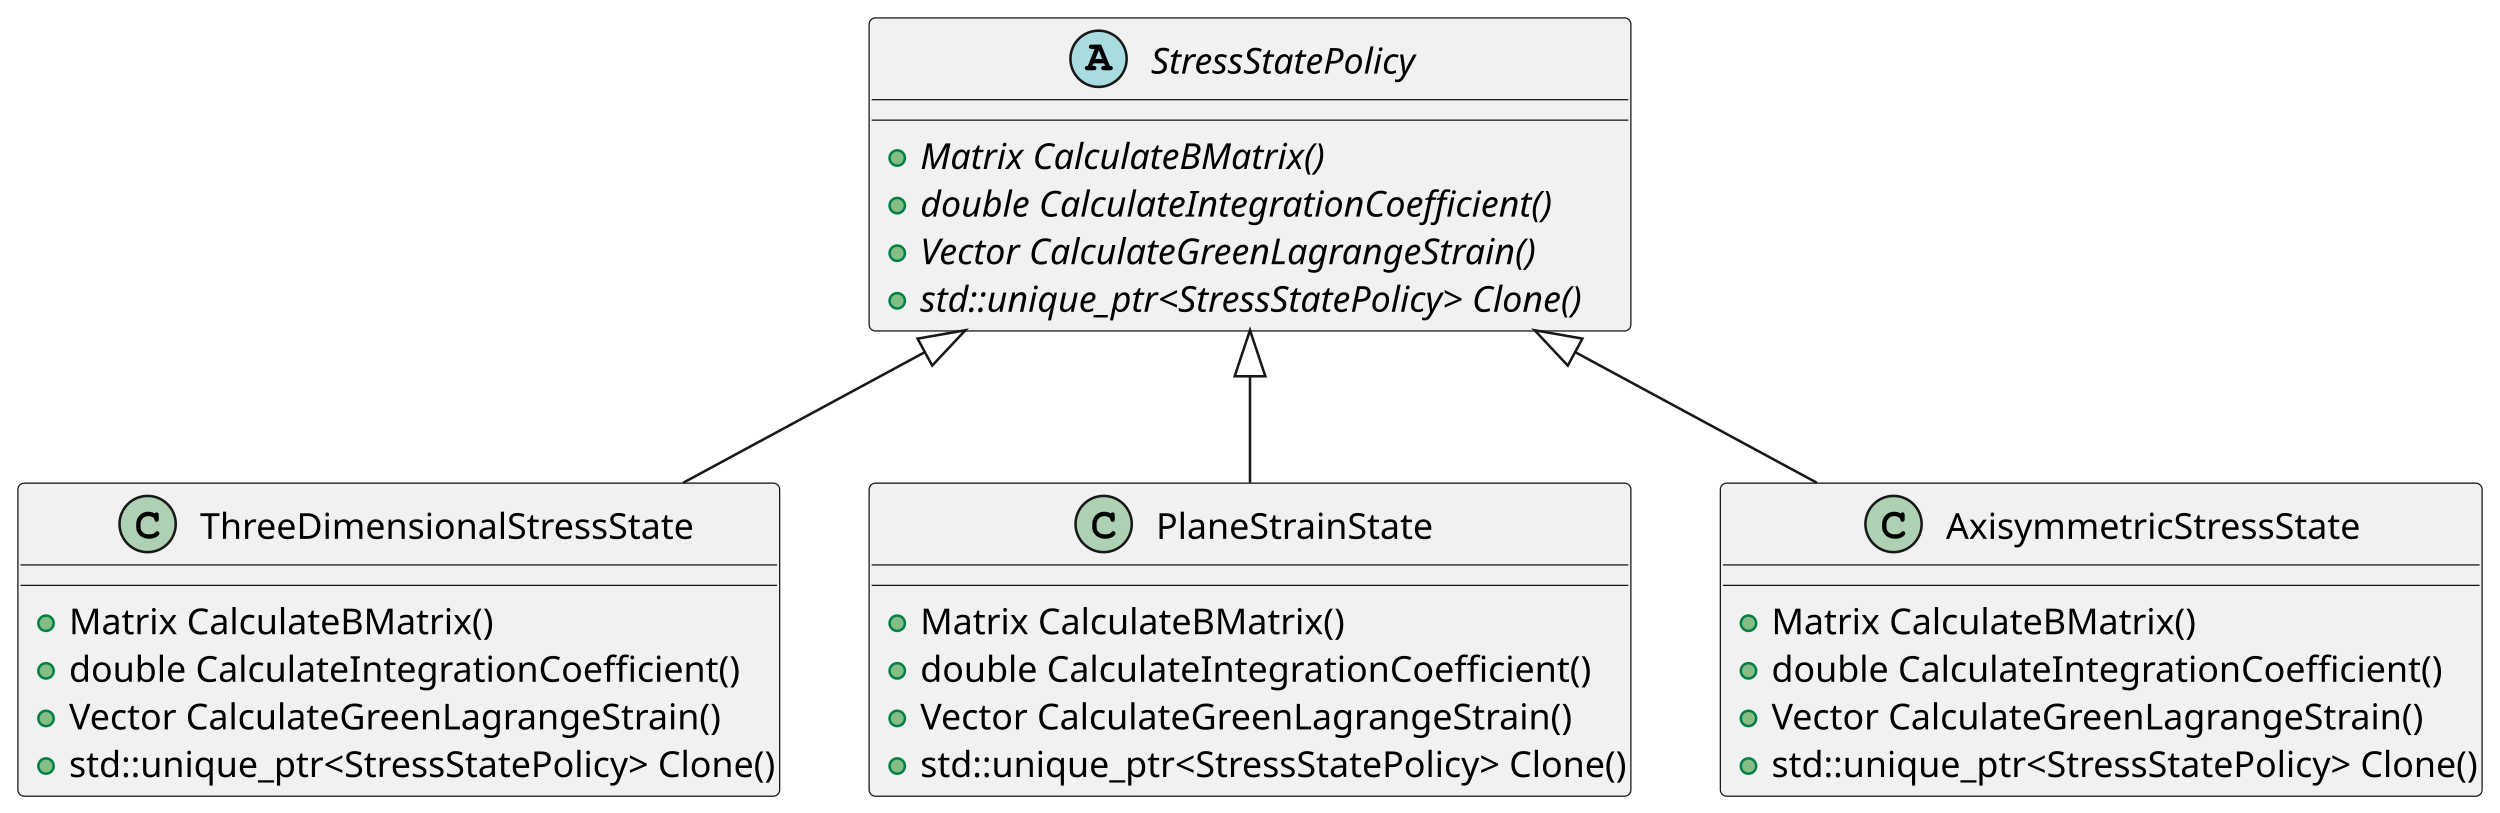
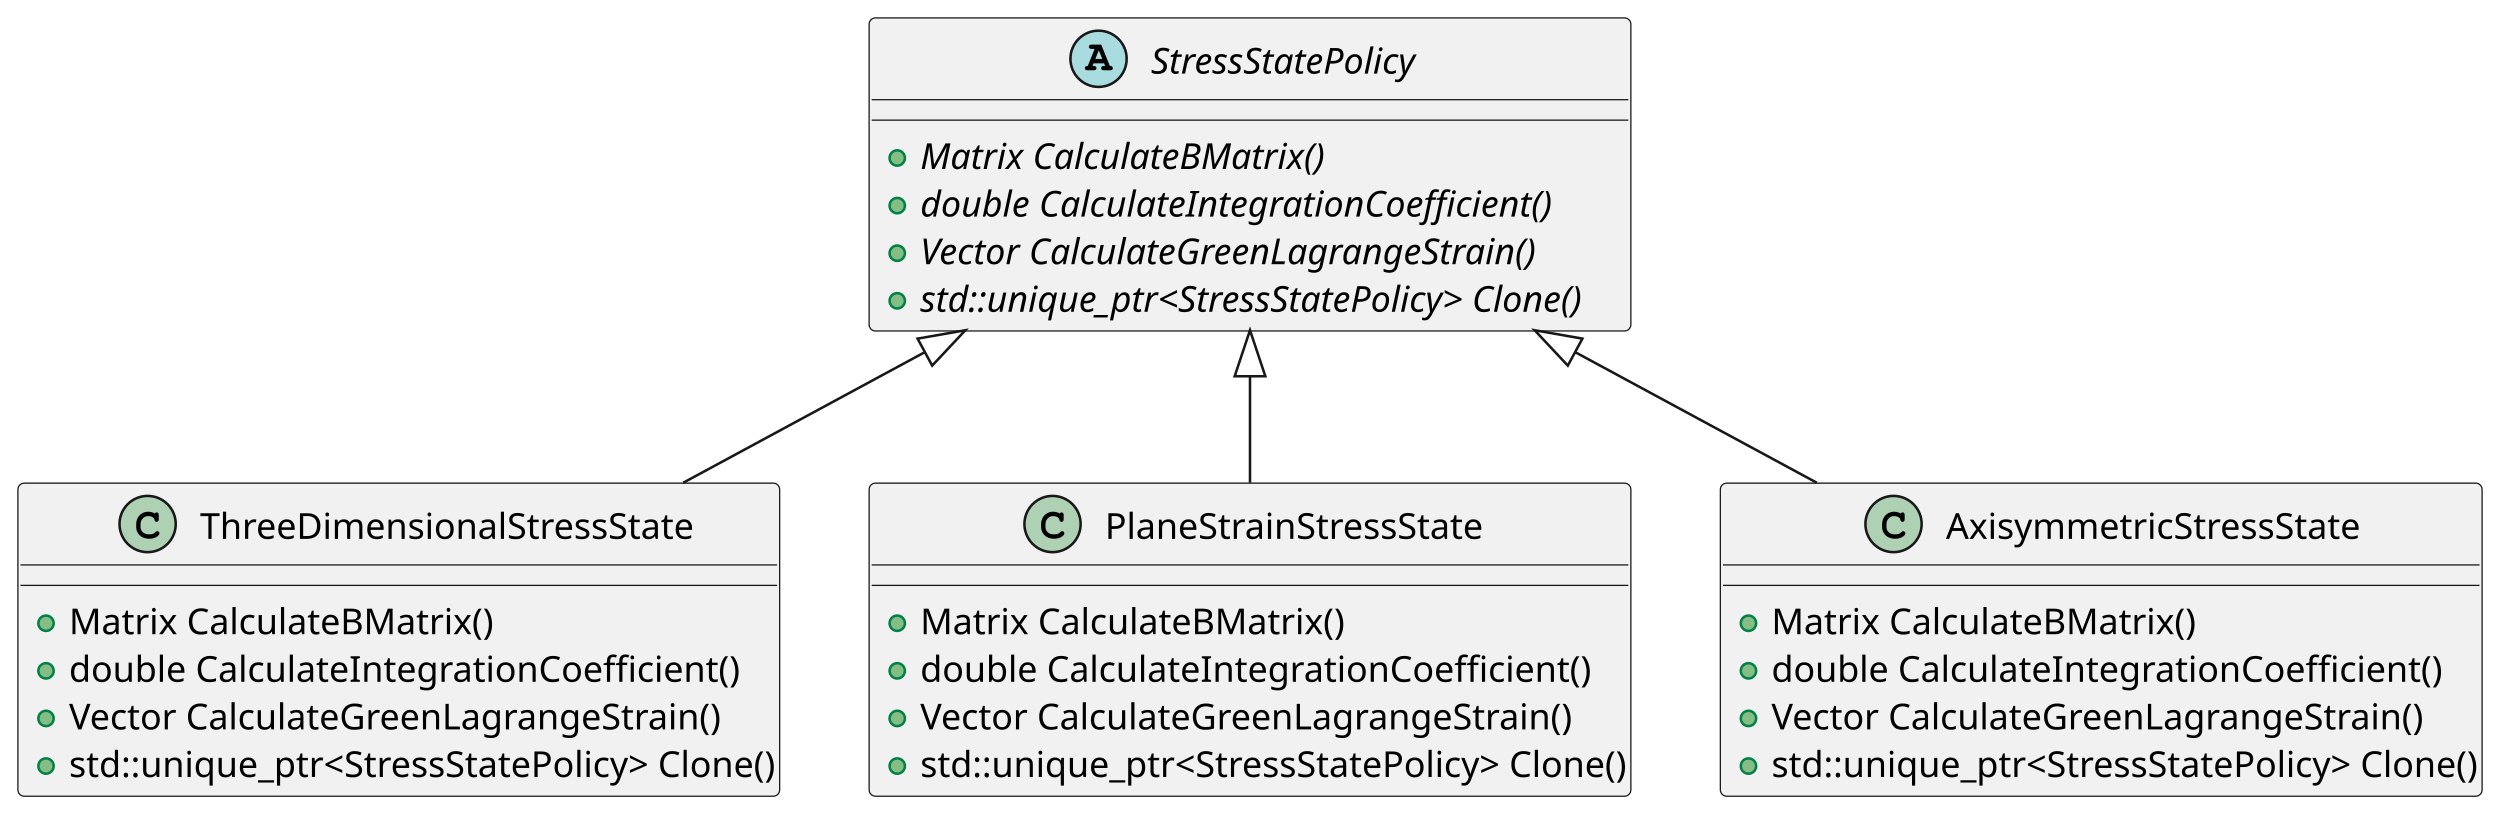
<svg xmlns="http://www.w3.org/2000/svg" contentStyleType="text/css" height="318px" preserveAspectRatio="none" style="width:978px;height:318px;background:#FFFFFF;" version="1.1" viewBox="0 0 978 318" width="978px" zoomAndPan="magnify">
  <defs />
  <g>
    <g id="elem_StressStatePolicy">
      <rect codeLine="2" fill="#F1F1F1" height="122.484" id="StressStatePolicy" rx="2.5" ry="2.5" style="stroke:#181818;stroke-width:0.5;" width="298" x="340" y="7" />
      <ellipse cx="429.75" cy="23" fill="#A9DCDF" rx="11" ry="11" style="stroke:#181818;stroke-width:1.0;" />
      <path d="M431.938,24.766 L427.797,24.766 L427.375,25.797 L427.797,25.797 Q428.406,25.797 428.672,26.031 Q428.938,26.266 428.938,26.656 Q428.938,27.031 428.672,27.266 Q428.406,27.5 427.797,27.5 L425.5,27.5 Q424.891,27.5 424.641,27.266 Q424.375,27.031 424.375,26.641 Q424.375,26.266 424.656,26.031 Q424.922,25.781 425.547,25.797 L428.219,19.141 L427.109,19.141 Q426.5,19.141 426.234,18.906 Q425.969,18.672 425.969,18.281 Q425.969,17.906 426.234,17.672 Q426.5,17.438 427.109,17.438 L430.781,17.438 L434.172,25.797 Q434.766,25.797 434.953,25.938 Q435.344,26.203 435.344,26.656 Q435.344,27.031 435.078,27.266 Q434.828,27.5 434.219,27.5 L431.922,27.5 Q431.312,27.5 431.047,27.266 Q430.781,27.031 430.781,26.641 Q430.781,26.266 431.047,26.031 Q431.312,25.797 431.922,25.797 L432.344,25.797 L431.938,24.766 Z M431.219,23.062 L429.859,19.688 L428.484,23.062 L431.219,23.062 Z " fill="#000000" />
      <text fill="#000000" font-family="sans-serif" font-size="14" font-style="italic" lengthAdjust="spacing" textLength="110" x="450.25" y="28.797">StressStatePolicy</text>
      <line style="stroke:#181818;stroke-width:0.5;" x1="341" x2="637" y1="39" y2="39" />
      <line style="stroke:#181818;stroke-width:0.5;" x1="341" x2="637" y1="47" y2="47" />
      <ellipse cx="351" cy="61.81" fill="#84BE84" rx="3" ry="3" style="stroke:#038048;stroke-width:1.0;" />
      <text fill="#000000" font-family="sans-serif" font-size="14" font-style="italic" lengthAdjust="spacing" textLength="158" x="360" y="66.107">Matrix CalculateBMatrix()</text>
      <ellipse cx="351" cy="80.432" fill="#84BE84" rx="3" ry="3" style="stroke:#038048;stroke-width:1.0;" />
      <text fill="#000000" font-family="sans-serif" font-size="14" font-style="italic" lengthAdjust="spacing" textLength="251" x="360" y="84.728">double CalculateIntegrationCoefficient()</text>
      <ellipse cx="351" cy="99.053" fill="#84BE84" rx="3" ry="3" style="stroke:#038048;stroke-width:1.0;" />
      <text fill="#000000" font-family="sans-serif" font-size="14" font-style="italic" lengthAdjust="spacing" textLength="252" x="360" y="103.35">Vector CalculateGreenLagrangeStrain()</text>
      <ellipse cx="351" cy="117.674" fill="#84BE84" rx="3" ry="3" style="stroke:#038048;stroke-width:1.0;" />
      <text fill="#000000" font-family="sans-serif" font-size="14" font-style="italic" lengthAdjust="spacing" textLength="272" x="360" y="121.971">std::unique_ptr&lt;StressStatePolicy&gt; Clone()</text>
    </g>
    <g id="elem_ThreeDimensionalStressState">
      <rect codeLine="10" fill="#F1F1F1" height="122.484" id="ThreeDimensionalStressState" rx="2.5" ry="2.5" style="stroke:#181818;stroke-width:0.5;" width="298" x="7" y="189" />
      <ellipse cx="57.75" cy="205" fill="#ADD1B2" rx="11" ry="11" style="stroke:#181818;stroke-width:1.0;" />
      <path d="M60.516,200.875 Q60.672,200.656 60.859,200.547 Q61.047,200.438 61.266,200.438 Q61.641,200.438 61.875,200.703 Q62.109,200.953 62.109,201.562 L62.109,203.016 Q62.109,203.625 61.875,203.891 Q61.641,204.156 61.266,204.156 Q60.922,204.156 60.719,203.953 Q60.516,203.766 60.406,203.25 Q60.359,202.891 60.172,202.703 Q59.844,202.328 59.234,202.109 Q58.625,201.891 58,201.891 Q57.234,201.891 56.594,202.219 Q55.969,202.547 55.469,203.297 Q54.984,204.047 54.984,205.078 L54.984,206.172 Q54.984,207.406 55.875,208.234 Q56.766,209.047 58.359,209.047 Q59.297,209.047 59.953,208.797 Q60.344,208.641 60.766,208.203 Q61.031,207.938 61.172,207.859 Q61.328,207.781 61.531,207.781 Q61.859,207.781 62.109,208.047 Q62.375,208.297 62.375,208.641 Q62.375,208.984 62.031,209.391 Q61.531,209.969 60.734,210.297 Q59.656,210.75 58.359,210.75 Q56.844,210.75 55.641,210.125 Q54.656,209.625 53.969,208.562 Q53.281,207.484 53.281,206.203 L53.281,205.047 Q53.281,203.719 53.891,202.578 Q54.516,201.422 55.609,200.812 Q56.703,200.188 57.938,200.188 Q58.672,200.188 59.312,200.359 Q59.969,200.516 60.516,200.875 Z " fill="#000000" />
      <text fill="#000000" font-family="sans-serif" font-size="14" lengthAdjust="spacing" textLength="188" x="78.25" y="210.797">ThreeDimensionalStressState</text>
      <line style="stroke:#181818;stroke-width:0.5;" x1="8" x2="304" y1="221" y2="221" />
      <line style="stroke:#181818;stroke-width:0.5;" x1="8" x2="304" y1="229" y2="229" />
      <ellipse cx="18" cy="243.81" fill="#84BE84" rx="3" ry="3" style="stroke:#038048;stroke-width:1.0;" />
      <text fill="#000000" font-family="sans-serif" font-size="14" lengthAdjust="spacing" textLength="156" x="27" y="248.107">Matrix CalculateBMatrix()</text>
      <ellipse cx="18" cy="262.432" fill="#84BE84" rx="3" ry="3" style="stroke:#038048;stroke-width:1.0;" />
      <text fill="#000000" font-family="sans-serif" font-size="14" lengthAdjust="spacing" textLength="250" x="27" y="266.728">double CalculateIntegrationCoefficient()</text>
      <ellipse cx="18" cy="281.053" fill="#84BE84" rx="3" ry="3" style="stroke:#038048;stroke-width:1.0;" />
      <text fill="#000000" font-family="sans-serif" font-size="14" lengthAdjust="spacing" textLength="252" x="27" y="285.35">Vector CalculateGreenLagrangeStrain()</text>
      <ellipse cx="18" cy="299.674" fill="#84BE84" rx="3" ry="3" style="stroke:#038048;stroke-width:1.0;" />
      <text fill="#000000" font-family="sans-serif" font-size="14" lengthAdjust="spacing" textLength="272" x="27" y="303.971">std::unique_ptr&lt;StressStatePolicy&gt; Clone()</text>
    </g>
-     <g id="elem_PlaneStrainState">
-       <rect codeLine="17" fill="#F1F1F1" height="122.484" id="PlaneStrainState" rx="2.5" ry="2.5" style="stroke:#181818;stroke-width:0.5;" width="298" x="340" y="189" />
-       <ellipse cx="431.75" cy="205" fill="#ADD1B2" rx="11" ry="11" style="stroke:#181818;stroke-width:1.0;" />
-       <path d="M434.516,200.875 Q434.672,200.656 434.859,200.547 Q435.047,200.438 435.266,200.438 Q435.641,200.438 435.875,200.703 Q436.109,200.953 436.109,201.562 L436.109,203.016 Q436.109,203.625 435.875,203.891 Q435.641,204.156 435.266,204.156 Q434.922,204.156 434.719,203.953 Q434.516,203.766 434.406,203.25 Q434.359,202.891 434.172,202.703 Q433.844,202.328 433.234,202.109 Q432.625,201.891 432,201.891 Q431.234,201.891 430.594,202.219 Q429.969,202.547 429.469,203.297 Q428.984,204.047 428.984,205.078 L428.984,206.172 Q428.984,207.406 429.875,208.234 Q430.766,209.047 432.359,209.047 Q433.297,209.047 433.953,208.797 Q434.344,208.641 434.766,208.203 Q435.031,207.938 435.172,207.859 Q435.328,207.781 435.531,207.781 Q435.859,207.781 436.109,208.047 Q436.375,208.297 436.375,208.641 Q436.375,208.984 436.031,209.391 Q435.531,209.969 434.734,210.297 Q433.656,210.75 432.359,210.75 Q430.844,210.75 429.641,210.125 Q428.656,209.625 427.969,208.562 Q427.281,207.484 427.281,206.203 L427.281,205.047 Q427.281,203.719 427.891,202.578 Q428.516,201.422 429.609,200.812 Q430.703,200.188 431.938,200.188 Q432.672,200.188 433.312,200.359 Q433.969,200.516 434.516,200.875 Z " fill="#000000" />
-       <text fill="#000000" font-family="sans-serif" font-size="14" lengthAdjust="spacing" textLength="106" x="452.25" y="210.797">PlaneStrainState</text>
+     <g id="elem_PlaneStrainStressState">
+       <rect codeLine="17" fill="#F1F1F1" height="122.484" id="PlaneStrainStressState" rx="2.5" ry="2.5" style="stroke:#181818;stroke-width:0.5;" width="298" x="340" y="189" />
+       <ellipse cx="411.75" cy="205" fill="#ADD1B2" rx="11" ry="11" style="stroke:#181818;stroke-width:1.0;" />
+       <path d="M414.516,200.875 Q414.672,200.656 414.859,200.547 Q415.047,200.438 415.266,200.438 Q415.641,200.438 415.875,200.703 Q416.109,200.953 416.109,201.562 L416.109,203.016 Q416.109,203.625 415.875,203.891 Q415.641,204.156 415.266,204.156 Q414.922,204.156 414.719,203.953 Q414.516,203.766 414.406,203.25 Q414.359,202.891 414.172,202.703 Q413.844,202.328 413.234,202.109 Q412.625,201.891 412,201.891 Q411.234,201.891 410.594,202.219 Q409.969,202.547 409.469,203.297 Q408.984,204.047 408.984,205.078 L408.984,206.172 Q408.984,207.406 409.875,208.234 Q410.766,209.047 412.359,209.047 Q413.297,209.047 413.953,208.797 Q414.344,208.641 414.766,208.203 Q415.031,207.938 415.172,207.859 Q415.328,207.781 415.531,207.781 Q415.859,207.781 416.109,208.047 Q416.375,208.297 416.375,208.641 Q416.375,208.984 416.031,209.391 Q415.531,209.969 414.734,210.297 Q413.656,210.75 412.359,210.75 Q410.844,210.75 409.641,210.125 Q408.656,209.625 407.969,208.562 Q407.281,207.484 407.281,206.203 L407.281,205.047 Q407.281,203.719 407.891,202.578 Q408.516,201.422 409.609,200.812 Q410.703,200.188 411.938,200.188 Q412.672,200.188 413.312,200.359 Q413.969,200.516 414.516,200.875 Z " fill="#000000" />
+       <text fill="#000000" font-family="sans-serif" font-size="14" lengthAdjust="spacing" textLength="146" x="432.25" y="210.797">PlaneStrainStressState</text>
      <line style="stroke:#181818;stroke-width:0.5;" x1="341" x2="637" y1="221" y2="221" />
      <line style="stroke:#181818;stroke-width:0.5;" x1="341" x2="637" y1="229" y2="229" />
      <ellipse cx="351" cy="243.81" fill="#84BE84" rx="3" ry="3" style="stroke:#038048;stroke-width:1.0;" />
      <text fill="#000000" font-family="sans-serif" font-size="14" lengthAdjust="spacing" textLength="156" x="360" y="248.107">Matrix CalculateBMatrix()</text>
      <ellipse cx="351" cy="262.432" fill="#84BE84" rx="3" ry="3" style="stroke:#038048;stroke-width:1.0;" />
      <text fill="#000000" font-family="sans-serif" font-size="14" lengthAdjust="spacing" textLength="250" x="360" y="266.728">double CalculateIntegrationCoefficient()</text>
      <ellipse cx="351" cy="281.053" fill="#84BE84" rx="3" ry="3" style="stroke:#038048;stroke-width:1.0;" />
      <text fill="#000000" font-family="sans-serif" font-size="14" lengthAdjust="spacing" textLength="252" x="360" y="285.35">Vector CalculateGreenLagrangeStrain()</text>
      <ellipse cx="351" cy="299.674" fill="#84BE84" rx="3" ry="3" style="stroke:#038048;stroke-width:1.0;" />
      <text fill="#000000" font-family="sans-serif" font-size="14" lengthAdjust="spacing" textLength="272" x="360" y="303.971">std::unique_ptr&lt;StressStatePolicy&gt; Clone()</text>
    </g>
    <g id="elem_AxisymmetricStressState">
      <rect codeLine="24" fill="#F1F1F1" height="122.484" id="AxisymmetricStressState" rx="2.5" ry="2.5" style="stroke:#181818;stroke-width:0.5;" width="298" x="673" y="189" />
      <ellipse cx="740.75" cy="205" fill="#ADD1B2" rx="11" ry="11" style="stroke:#181818;stroke-width:1.0;" />
      <path d="M743.516,200.875 Q743.672,200.656 743.859,200.547 Q744.047,200.438 744.266,200.438 Q744.641,200.438 744.875,200.703 Q745.109,200.953 745.109,201.562 L745.109,203.016 Q745.109,203.625 744.875,203.891 Q744.641,204.156 744.266,204.156 Q743.922,204.156 743.719,203.953 Q743.516,203.766 743.406,203.25 Q743.359,202.891 743.172,202.703 Q742.844,202.328 742.234,202.109 Q741.625,201.891 741,201.891 Q740.234,201.891 739.594,202.219 Q738.969,202.547 738.469,203.297 Q737.984,204.047 737.984,205.078 L737.984,206.172 Q737.984,207.406 738.875,208.234 Q739.766,209.047 741.359,209.047 Q742.297,209.047 742.953,208.797 Q743.344,208.641 743.766,208.203 Q744.031,207.938 744.172,207.859 Q744.328,207.781 744.531,207.781 Q744.859,207.781 745.109,208.047 Q745.375,208.297 745.375,208.641 Q745.375,208.984 745.031,209.391 Q744.531,209.969 743.734,210.297 Q742.656,210.75 741.359,210.75 Q739.844,210.75 738.641,210.125 Q737.656,209.625 736.969,208.562 Q736.281,207.484 736.281,206.203 L736.281,205.047 Q736.281,203.719 736.891,202.578 Q737.516,201.422 738.609,200.812 Q739.703,200.188 740.938,200.188 Q741.672,200.188 742.312,200.359 Q742.969,200.516 743.516,200.875 Z " fill="#000000" />
      <text fill="#000000" font-family="sans-serif" font-size="14" lengthAdjust="spacing" textLength="154" x="761.25" y="210.797">AxisymmetricStressState</text>
      <line style="stroke:#181818;stroke-width:0.5;" x1="674" x2="970" y1="221" y2="221" />
      <line style="stroke:#181818;stroke-width:0.5;" x1="674" x2="970" y1="229" y2="229" />
      <ellipse cx="684" cy="243.81" fill="#84BE84" rx="3" ry="3" style="stroke:#038048;stroke-width:1.0;" />
      <text fill="#000000" font-family="sans-serif" font-size="14" lengthAdjust="spacing" textLength="156" x="693" y="248.107">Matrix CalculateBMatrix()</text>
      <ellipse cx="684" cy="262.432" fill="#84BE84" rx="3" ry="3" style="stroke:#038048;stroke-width:1.0;" />
      <text fill="#000000" font-family="sans-serif" font-size="14" lengthAdjust="spacing" textLength="250" x="693" y="266.728">double CalculateIntegrationCoefficient()</text>
      <ellipse cx="684" cy="281.053" fill="#84BE84" rx="3" ry="3" style="stroke:#038048;stroke-width:1.0;" />
      <text fill="#000000" font-family="sans-serif" font-size="14" lengthAdjust="spacing" textLength="252" x="693" y="285.35">Vector CalculateGreenLagrangeStrain()</text>
      <ellipse cx="684" cy="299.674" fill="#84BE84" rx="3" ry="3" style="stroke:#038048;stroke-width:1.0;" />
      <text fill="#000000" font-family="sans-serif" font-size="14" lengthAdjust="spacing" textLength="272" x="693" y="303.971">std::unique_ptr&lt;StressStatePolicy&gt; Clone()</text>
    </g>
    <g id="link_StressStatePolicy_ThreeDimensionalStressState">
      <path codeLine="31" d="M361.815,137.749 C326.275,156.959 302.78,169.66 267.24,188.87 " fill="none" id="StressStatePolicy-backto-ThreeDimensionalStressState" style="stroke:#181818;stroke-width:1.0;" />
      <polygon fill="none" points="377.65,129.19,358.962,132.471,364.668,143.027,377.65,129.19" style="stroke:#181818;stroke-width:1.0;" />
    </g>
-     <g id="link_StressStatePolicy_PlaneStrainState">
-       <path codeLine="32" d="M489,147.19 C489,166.4 489,169.66 489,188.87 " fill="none" id="StressStatePolicy-backto-PlaneStrainState" style="stroke:#181818;stroke-width:1.0;" />
+     <g id="link_StressStatePolicy_PlaneStrainStressState">
+       <path codeLine="32" d="M489,147.19 C489,166.4 489,169.66 489,188.87 " fill="none" id="StressStatePolicy-backto-PlaneStrainStressState" style="stroke:#181818;stroke-width:1.0;" />
      <polygon fill="none" points="489,129.19,483,147.19,495,147.19,489,129.19" style="stroke:#181818;stroke-width:1.0;" />
    </g>
    <g id="link_StressStatePolicy_AxisymmetricStressState">
      <path codeLine="33" d="M616.185,137.749 C651.725,156.959 675.22,169.66 710.76,188.87 " fill="none" id="StressStatePolicy-backto-AxisymmetricStressState" style="stroke:#181818;stroke-width:1.0;" />
      <polygon fill="none" points="600.35,129.19,613.332,143.027,619.038,132.471,600.35,129.19" style="stroke:#181818;stroke-width:1.0;" />
    </g>
  </g>
</svg>
